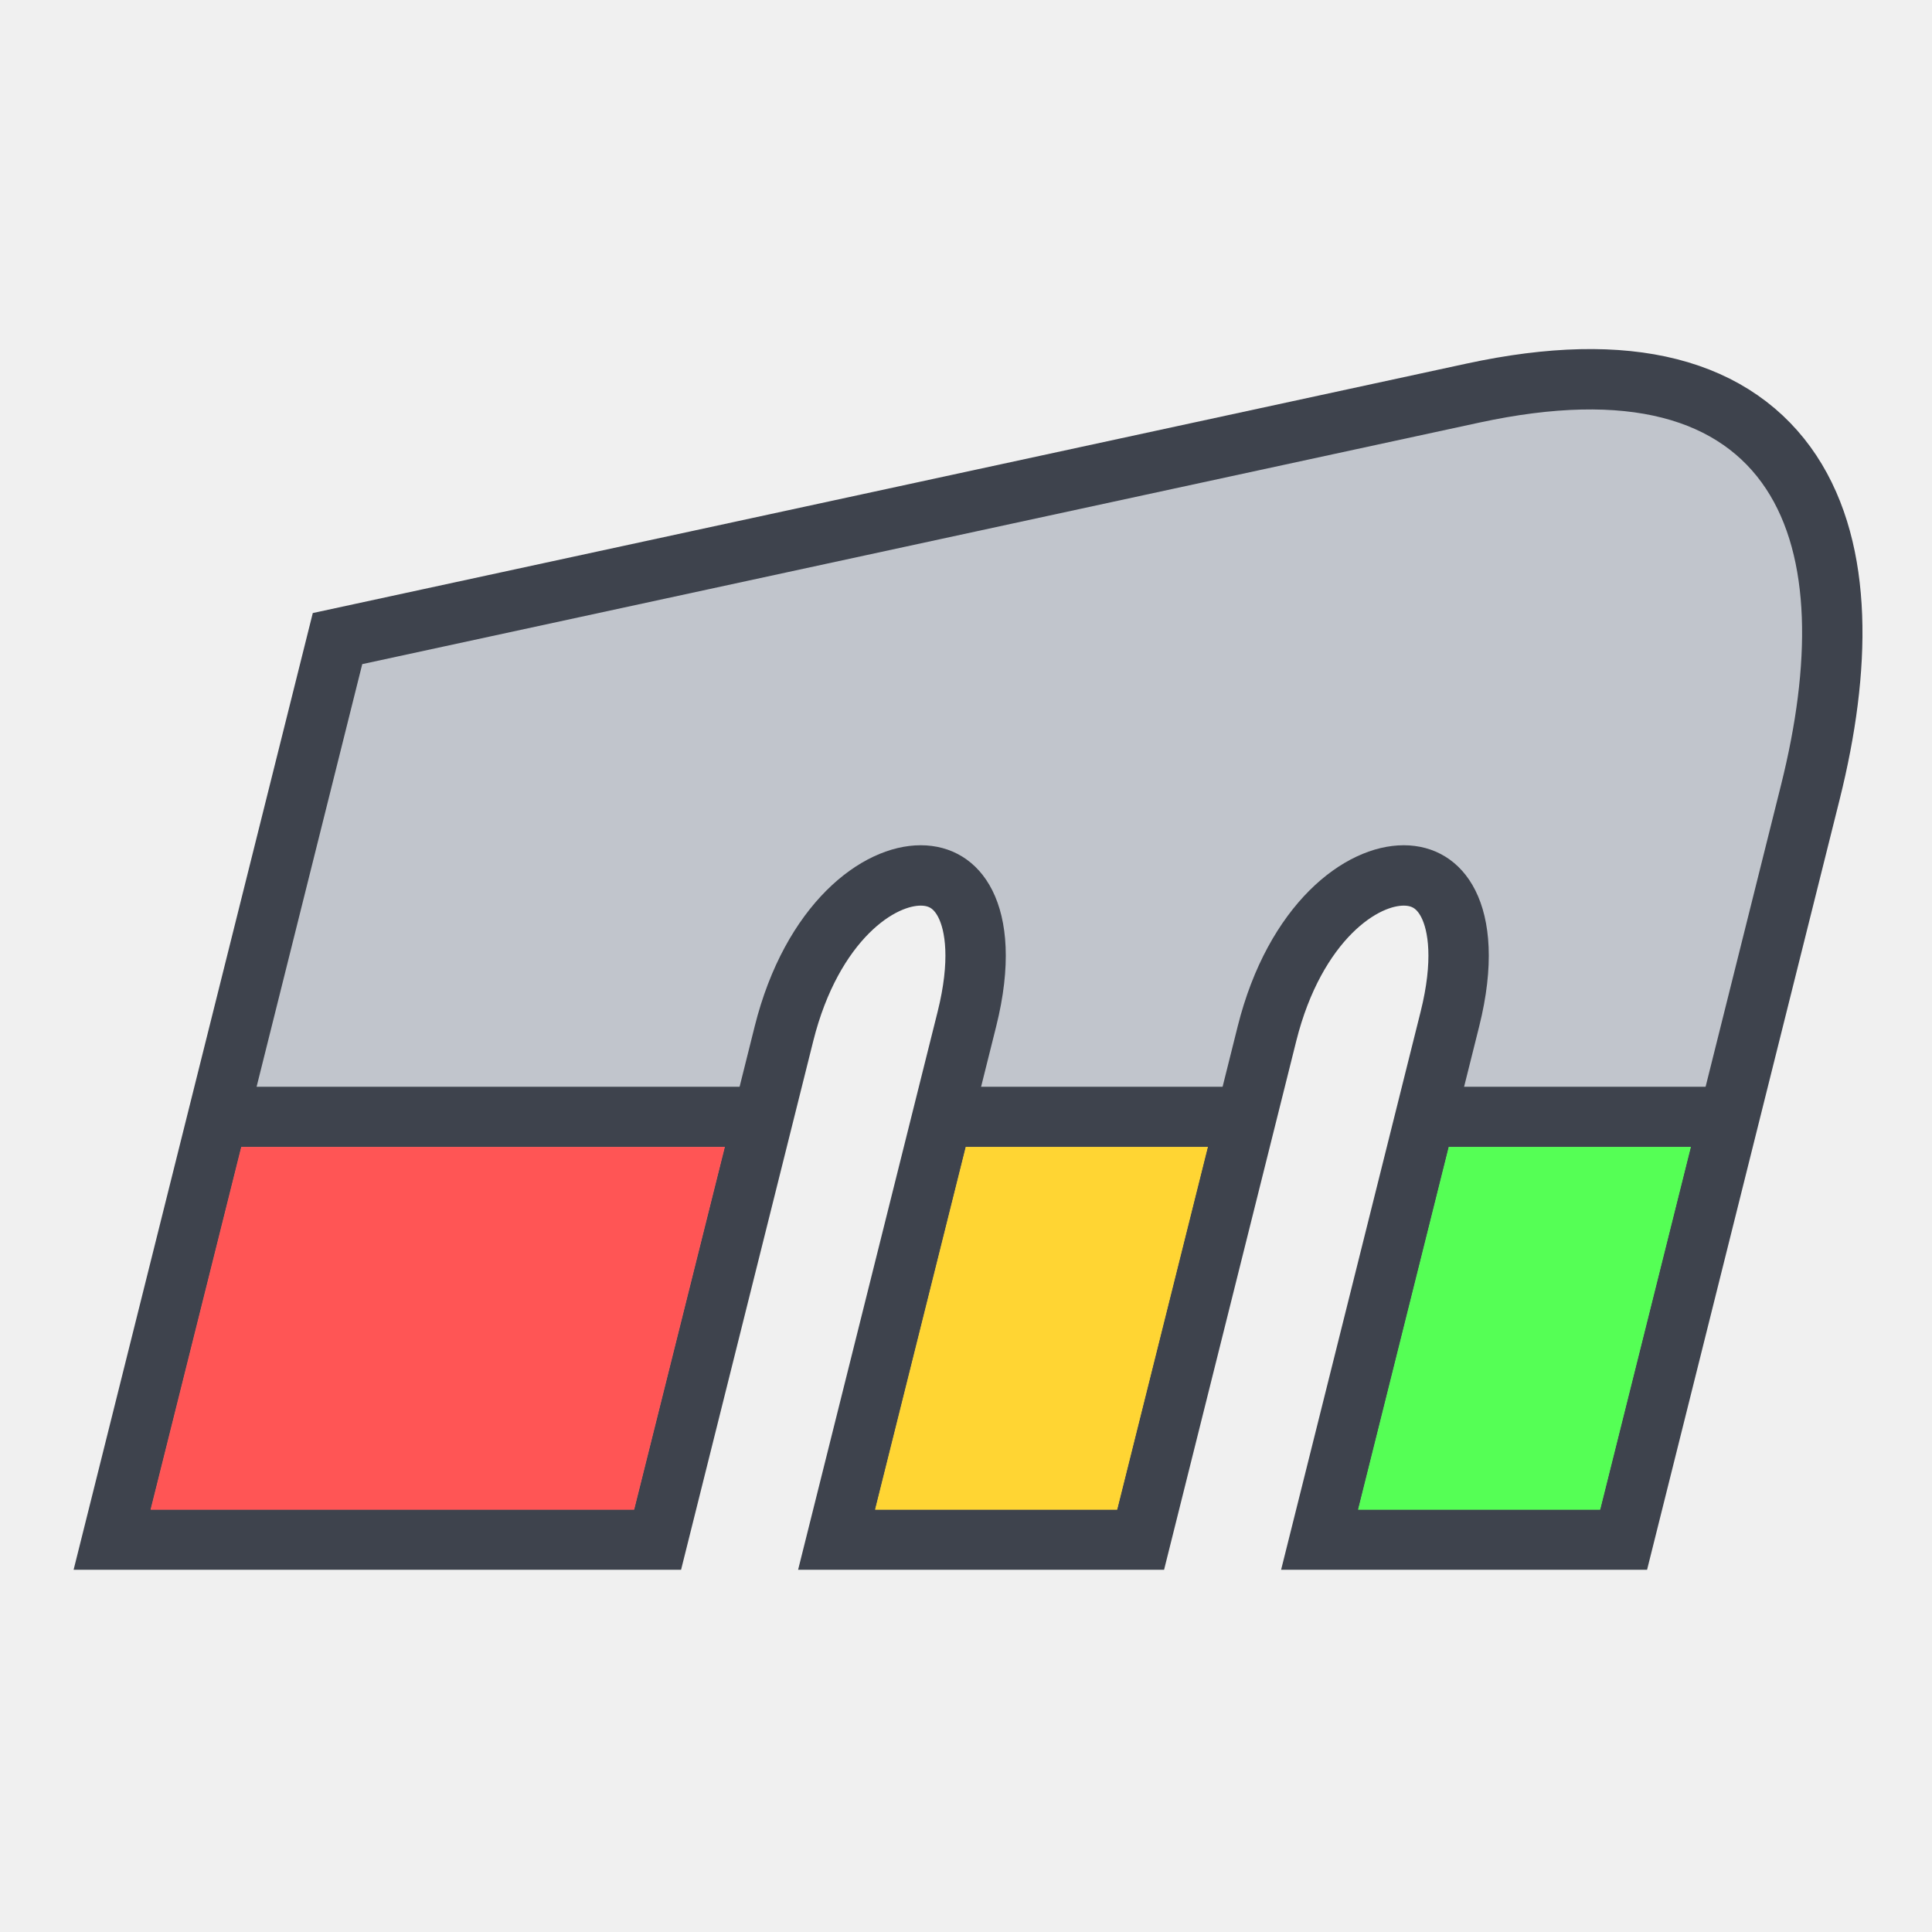
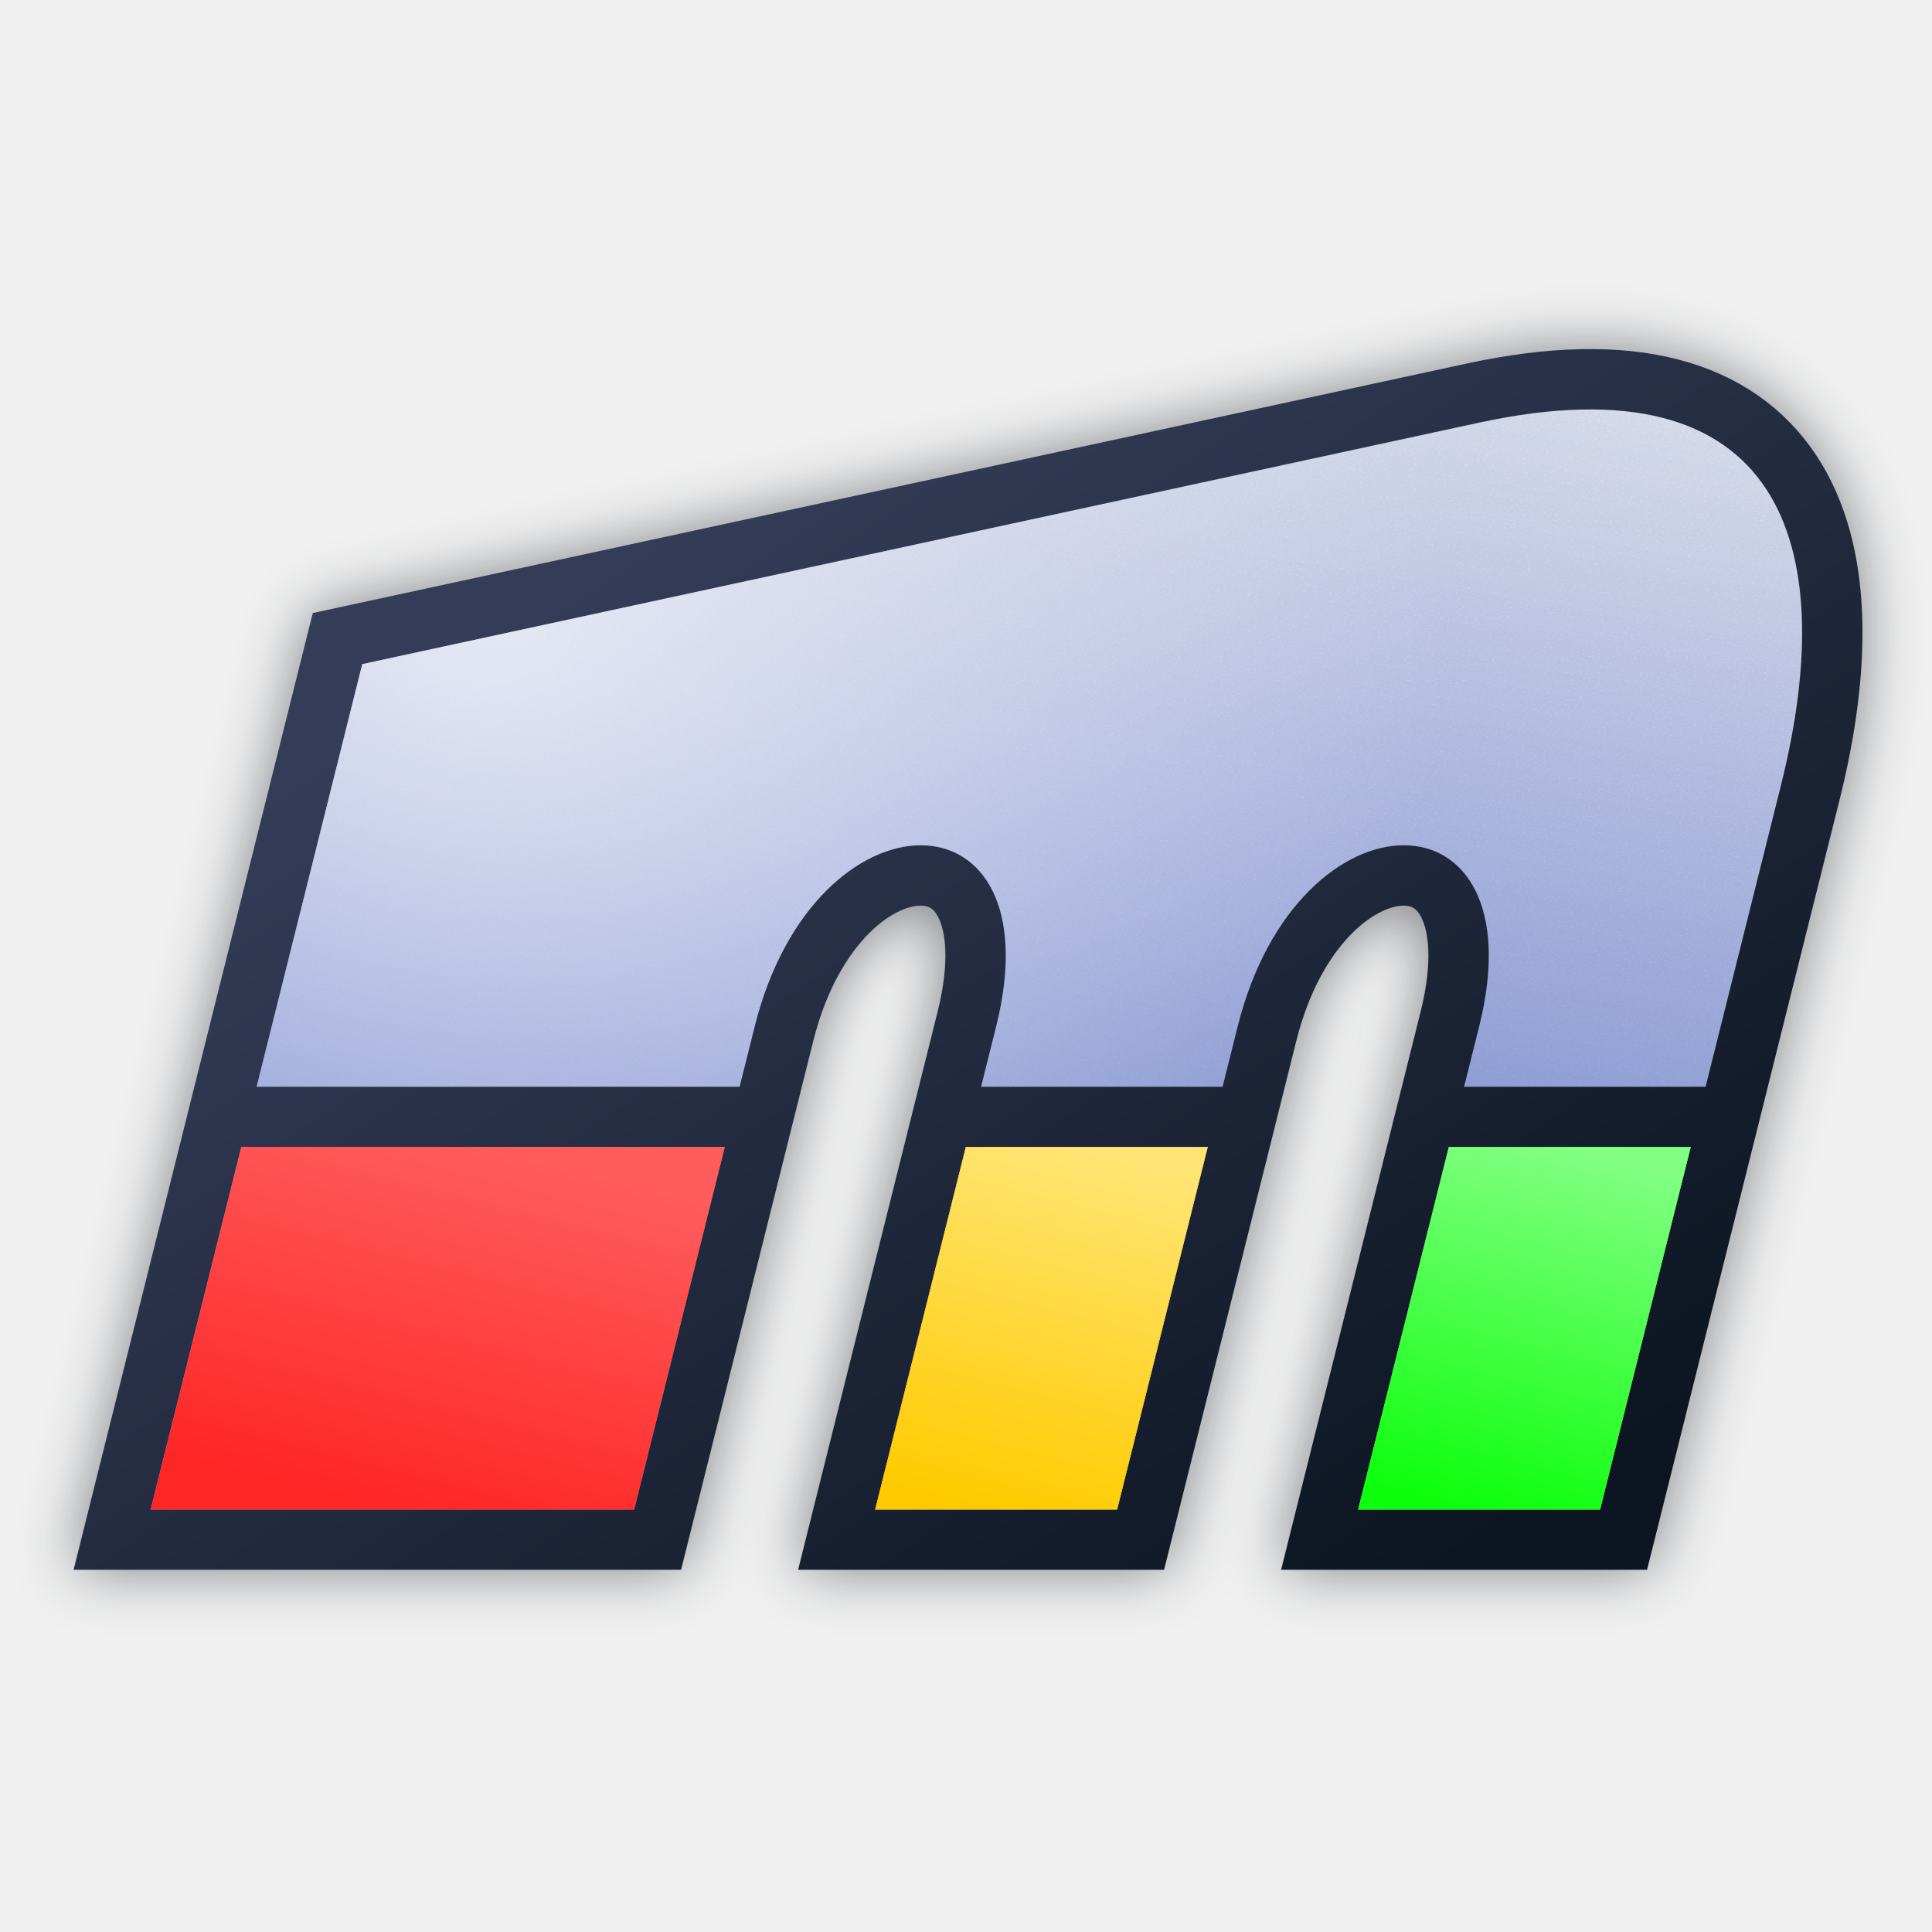
- <svg xmlns="http://www.w3.org/2000/svg" width="32" height="32" viewBox="0 0 32 32" version="1.1" id="svg1">
+ <svg xmlns="http://www.w3.org/2000/svg" xmlns:xlink="http://www.w3.org/1999/xlink" width="32" height="32" viewBox="0 0 32 32" version="1.1" id="svg1">
  <defs id="defs1">
-     </defs>
+     <linearGradient id="linearGradient26">
+       <stop style="stop-color:#0c1521;stop-opacity:1;" offset="0" id="stop25" />
+       <stop style="stop-color:#353c58;stop-opacity:1;" offset="1" id="stop26" />
+     </linearGradient>
+     <linearGradient id="linearGradient22">
+       <stop style="stop-color:#ffffff;stop-opacity:0.701;" offset="0" id="stop21" />
+       <stop style="stop-color:#ffffff;stop-opacity:0;" offset="1" id="stop22" />
+     </linearGradient>
+     <linearGradient id="linearGradient7">
+       <stop style="stop-color:#0eff0e;stop-opacity:1;" offset="0" id="stop7" />
+       <stop style="stop-color:#82ff82;stop-opacity:1;" offset="1" id="stop8" />
+     </linearGradient>
+     <linearGradient id="linearGradient5">
+       <stop style="stop-color:#ffcb00;stop-opacity:1;" offset="0" id="stop5" />
+       <stop style="stop-color:#ffe575;stop-opacity:1;" offset="1" id="stop6" />
+     </linearGradient>
+     <linearGradient id="linearGradient3">
+       <stop style="stop-color:#ff2626;stop-opacity:1;" offset="0" id="stop3" />
+       <stop style="stop-color:#ff5c5c;stop-opacity:1;" offset="1" id="stop4" />
+     </linearGradient>
+     <linearGradient id="linearGradient1">
+       <stop style="stop-color:#526acc;stop-opacity:1;" offset="0" id="stop1" />
+       <stop style="stop-color:#edf0fa;stop-opacity:1;" offset="1" id="stop2" />
+     </linearGradient>
+     <linearGradient xlink:href="#linearGradient1" id="linearGradient2" x1="16.5" y1="27" x2="20.5" y2="3" gradientUnits="userSpaceOnUse" />
+     <linearGradient xlink:href="#linearGradient3" id="linearGradient4" x1="7" y1="24" x2="8.5" y2="18" gradientUnits="userSpaceOnUse" />
+     <linearGradient xlink:href="#linearGradient5" id="linearGradient6" x1="17" y1="24" x2="18.5" y2="18" gradientUnits="userSpaceOnUse" />
+     <linearGradient xlink:href="#linearGradient7" id="linearGradient8" x1="25" y1="24" x2="26.5" y2="18" gradientUnits="userSpaceOnUse" />
+     <linearGradient xlink:href="#linearGradient26" id="linearGradient12" x1="24.5" y1="25" x2="12.5" y2="7" gradientUnits="userSpaceOnUse" />
+     <linearGradient xlink:href="#linearGradient26" id="linearGradient15" x1="24.5" y1="25" x2="12.5" y2="7" gradientUnits="userSpaceOnUse" />
+     <linearGradient xlink:href="#linearGradient26" id="linearGradient18" x1="24.5" y1="25" x2="12.5" y2="7" gradientUnits="userSpaceOnUse" />
+     <linearGradient xlink:href="#linearGradient26" id="linearGradient20" x1="24.5" y1="25" x2="12.5" y2="7" gradientUnits="userSpaceOnUse" />
+     <radialGradient xlink:href="#linearGradient22" id="radialGradient21" cx="8.791" cy="6.048" fx="8.791" fy="6.048" r="13.674" gradientTransform="matrix(1.170084,2.8094085e-8,-1.0969536e-8,1.170084,-1.78588,1.923588)" gradientUnits="userSpaceOnUse" />
+     <filter style="color-interpolation-filters:sRGB;" id="filter33" x="0" y="0" width="1" height="1">
+       <feTurbulence type="fractalNoise" baseFrequency="20 40" numOctaves="5" seed="1" result="turbulence" id="feTurbulence32" />
+       <feComposite in="SourceGraphic" in2="turbulence" operator="in" result="composite1" id="feComposite32" />
+       <feColorMatrix values="1 0 0 0 0 0 1 0 0 0 0 0 1 0 0 0 0 0 3 -1 " result="color" id="feColorMatrix32" />
+       <feFlood flood-opacity="1" flood-color="rgb(21,40,57)" result="flood" id="feFlood32" />
+       <feMerge result="merge" id="feMerge33">
+         <feMergeNode in="flood" id="feMergeNode32" />
+         <feMergeNode in="color" id="feMergeNode33" />
+       </feMerge>
+       <feComposite in2="SourceGraphic" operator="in" result="composite2" id="feComposite33" />
+     </filter>
+     <filter style="color-interpolation-filters:sRGB;" id="filter14" x="-0.091" y="-0.121" width="1.172" height="1.242">
+       <feFlood result="flood" in="SourceGraphic" flood-opacity="0.498" flood-color="rgb(12,21,33)" id="feFlood13" />
+       <feGaussianBlur result="blur" in="SourceGraphic" stdDeviation="0.5" id="feGaussianBlur13" />
+       <feOffset result="offset" in="blur" dx="0" dy="0" id="feOffset13" />
+       <feComposite result="comp1" operator="in" in="flood" in2="offset" id="feComposite13" />
+       <feComposite result="comp2" operator="over" in="SourceGraphic" in2="comp1" id="feComposite14" />
+     </filter>
+   </defs>
  <g id="layer1">
-     <g id="g9" transform="translate(-0.5,1)">
-       <path style="font-style:italic;font-weight:bold;font-size:32px;font-family:'Inter Display';-inkscape-font-specification:'Inter Display Bold';fill:#c1c5cc;fill-opacity:1;stroke:#3e434d;stroke-width:2;stroke-linecap:square;stroke-linejoin:miter;stroke-dasharray:none;stroke-opacity:1;paint-order:stroke fill markers" d="M 3,24 6.5,10 25,6 c 5,-1.081 6,2 5,6 l -3,12 h -4 l 2,-8 c 1,-4 -3,-4 -4,0 l -2,8 h -4 l 2,-8 c 1,-4 -3,-4 -4,0 l -2,8 z" id="text1-1" aria-label="m" clip-path="none" />
-       <path style="fill:#3e434d;fill-opacity:1;stroke:none;stroke-width:2;stroke-linecap:square;stroke-linejoin:miter;stroke-dasharray:none;stroke-opacity:1;paint-order:stroke fill markers" d="m 4,18 0.5,-1 h 9 L 13,18 Z" id="path7" />
-       <path style="fill:#3e434d;fill-opacity:1;stroke:none;stroke-width:2;stroke-linecap:square;stroke-linejoin:miter;stroke-dasharray:none;stroke-opacity:1;paint-order:stroke fill markers" d="m 16,18 0.5,-1 h 5 L 21,18 Z" id="path8" />
-       <path style="fill:#3e434d;fill-opacity:1;stroke:none;stroke-width:2;stroke-linecap:square;stroke-linejoin:miter;stroke-dasharray:none;stroke-opacity:1;paint-order:stroke fill markers" d="m 24,18 0.5,-1 h 5 L 29,18 Z" id="path9" />
-       <path style="fill:#ff5555;fill-opacity:1;stroke-width:0.01;stroke:#ff5555;stroke-opacity:1;paint-order:stroke fill markers;stroke-dasharray:none" d="m 3,24 1.5,-6 h 8 L 11,24 Z" id="path6" />
-       <path style="fill:#ffd533;fill-opacity:1;stroke-width:0.01;stroke:#ffd533;stroke-opacity:1;stroke-dasharray:none;paint-order:stroke fill markers" d="m 15,24 h 4 l 1.5,-6 h -4 z" id="path5" />
-       <path style="fill:#55ff55;fill-opacity:1;stroke-width:0.01;stroke:#55ff55;stroke-opacity:1;stroke-dasharray:none;paint-order:stroke fill markers" d="m 24.5,18 h 4 L 27,24 h -4 z" id="path4" />
+     <rect style="display:none;fill:#ffffff;fill-opacity:1;stroke:none;stroke-width:0.01;stroke-linecap:square;stroke-linejoin:round;stroke-opacity:1;paint-order:stroke fill markers" id="rect33" width="32" height="32" x="0.5" y="-1" transform="translate(-0.5,1)" />
+     <g id="g9" transform="translate(-0.5,1)" style="filter:url(#filter14)">
+       <path style="font-style:italic;font-weight:bold;font-size:32px;font-family:'Inter Display';-inkscape-font-specification:'Inter Display Bold';fill:url(#linearGradient2);fill-opacity:1;stroke:url(#linearGradient12);stroke-width:2;stroke-linecap:square;stroke-linejoin:miter;stroke-dasharray:none;stroke-opacity:1;paint-order:stroke fill markers" d="M 3,24 6.5,10 25,6 c 5,-1.081 6,2 5,6 l -3,12 h -4 l 2,-8 c 1,-4 -3,-4 -4,0 l -2,8 h -4 l 2,-8 c 1,-4 -3,-4 -4,0 l -2,8 z" id="text1-1" aria-label="m" clip-path="none" />
+       <path style="font-style:italic;font-weight:bold;font-size:32px;font-family:'Inter Display';-inkscape-font-specification:'Inter Display Bold';display:inline;opacity:0.12;mix-blend-mode:multiply;fill:#ffffff;fill-opacity:0.642;stroke:none;stroke-width:2;stroke-linecap:square;stroke-linejoin:miter;stroke-dasharray:none;stroke-opacity:1;paint-order:stroke fill markers;filter:url(#filter33)" d="M 3,24 6.5,10 25,6 c 5,-1.081 6,2 5,6 l -3,12 h -4 l 2,-8 c 1,-4 -3,-4 -4,0 l -2,8 h -4 l 2,-8 c 1,-4 -3,-4 -4,0 l -2,8 z" id="path26" aria-label="m" clip-path="none" />
+       <path style="font-style:italic;font-weight:bold;font-size:32px;font-family:'Inter Display';-inkscape-font-specification:'Inter Display Bold';display:inline;fill:url(#radialGradient21);stroke:none;stroke-width:2;stroke-linecap:square;stroke-linejoin:miter;stroke-dasharray:none;stroke-opacity:1;paint-order:stroke fill markers;opacity:1" d="M 3,24 6.5,10 25,6 c 5,-1.081 6,2 5,6 l -3,12 h -4 l 2,-8 c 1,-4 -3,-4 -4,0 l -2,8 h -4 l 2,-8 c 1,-4 -3,-4 -4,0 l -2,8 z" id="path21" aria-label="m" clip-path="none" />
+       <path style="fill:url(#linearGradient20);fill-opacity:1;stroke:none;stroke-width:2;stroke-linecap:square;stroke-linejoin:miter;stroke-dasharray:none;stroke-opacity:1;paint-order:stroke fill markers" d="m 4,18 0.5,-1 h 9 L 13,18 Z" id="path7" />
+       <path style="fill:url(#linearGradient18);fill-opacity:1;stroke:none;stroke-width:2;stroke-linecap:square;stroke-linejoin:miter;stroke-dasharray:none;stroke-opacity:1;paint-order:stroke fill markers" d="m 16,18 0.5,-1 h 5 L 21,18 Z" id="path8" />
+       <path style="fill:url(#linearGradient15);stroke:none;stroke-width:2;stroke-linecap:square;stroke-linejoin:miter;stroke-dasharray:none;stroke-opacity:1;paint-order:stroke fill markers" d="m 24,18 0.5,-1 h 5 L 29,18 Z" id="path9" />
+       <path style="fill:url(#linearGradient4);fill-opacity:1;stroke-width:0.01;stroke:#ff5555;stroke-opacity:1;paint-order:stroke fill markers;stroke-dasharray:none" d="m 3,24 1.5,-6 h 8 L 11,24 Z" id="path6" />
+       <path style="fill:url(#linearGradient6);fill-opacity:1;stroke-width:0.01;stroke:#ffd533;stroke-opacity:1;stroke-dasharray:none;paint-order:stroke fill markers" d="m 15,24 h 4 l 1.5,-6 h -4 z" id="path5" />
+       <path style="fill:url(#linearGradient8);fill-opacity:1;stroke-width:0.01;stroke:#55ff55;stroke-opacity:1;stroke-dasharray:none;paint-order:stroke fill markers" d="m 24.5,18 h 4 L 27,24 h -4 z" id="path4" />
    </g>
  </g>
</svg>
